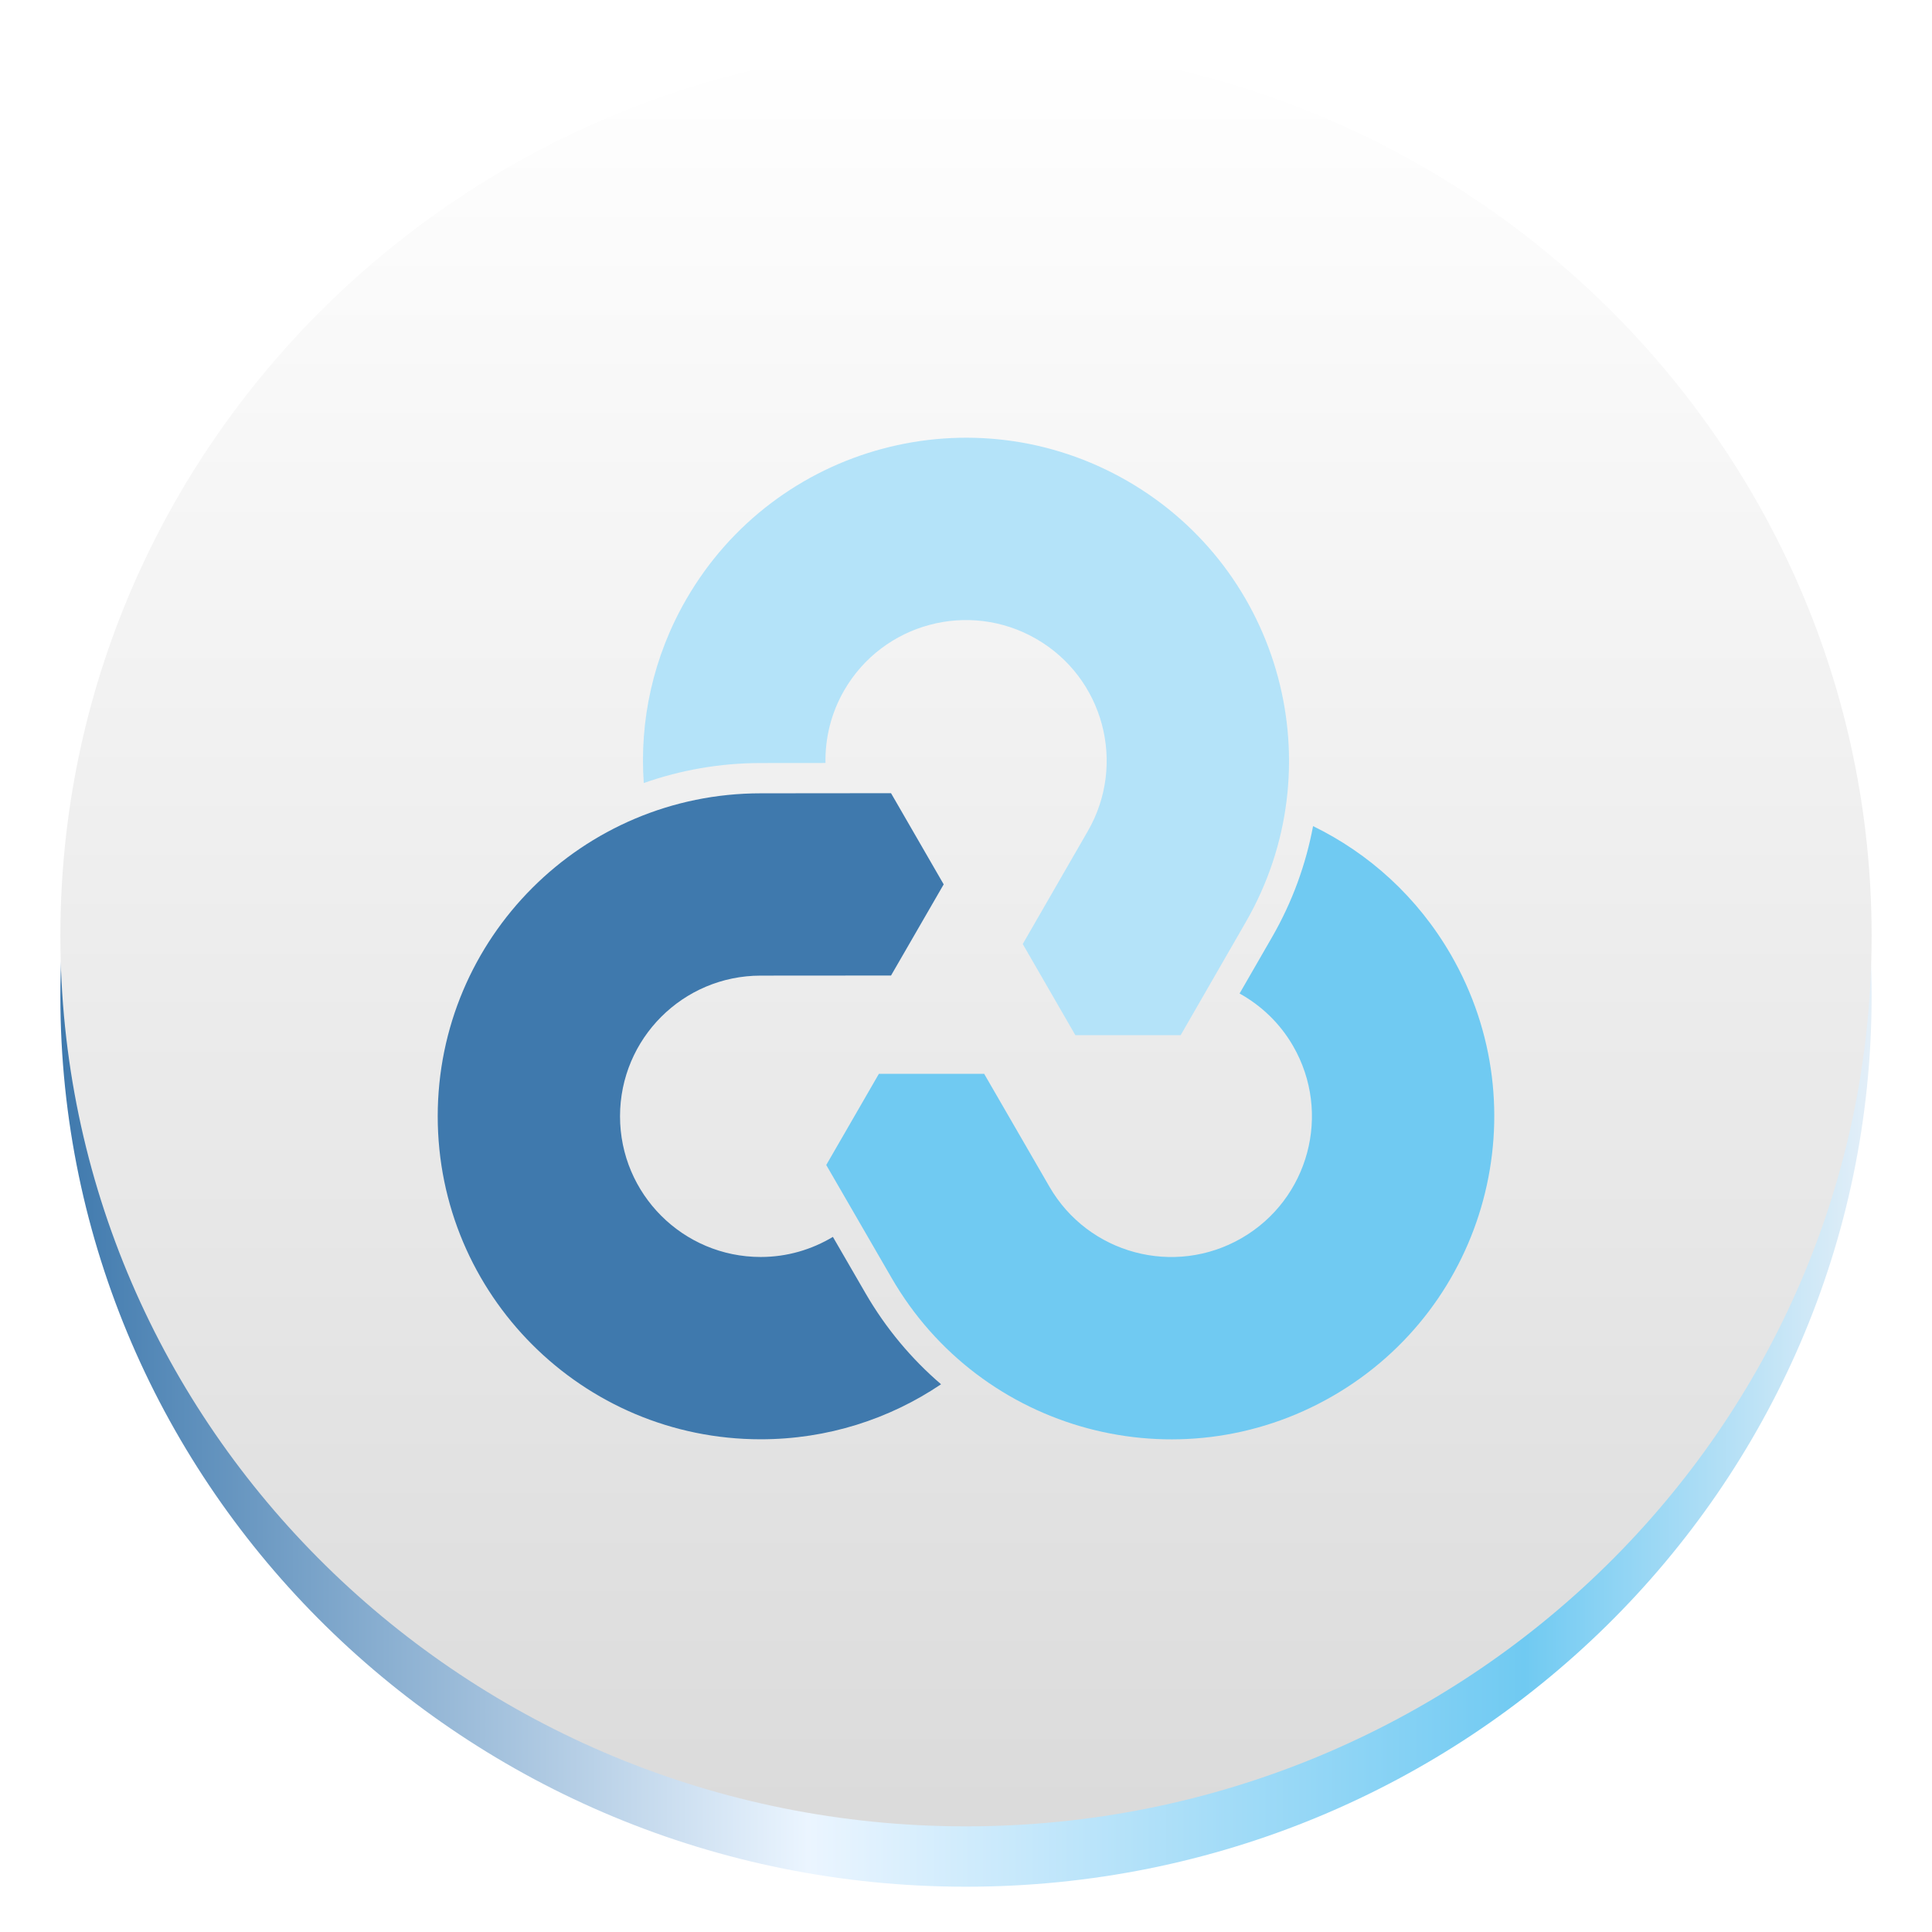
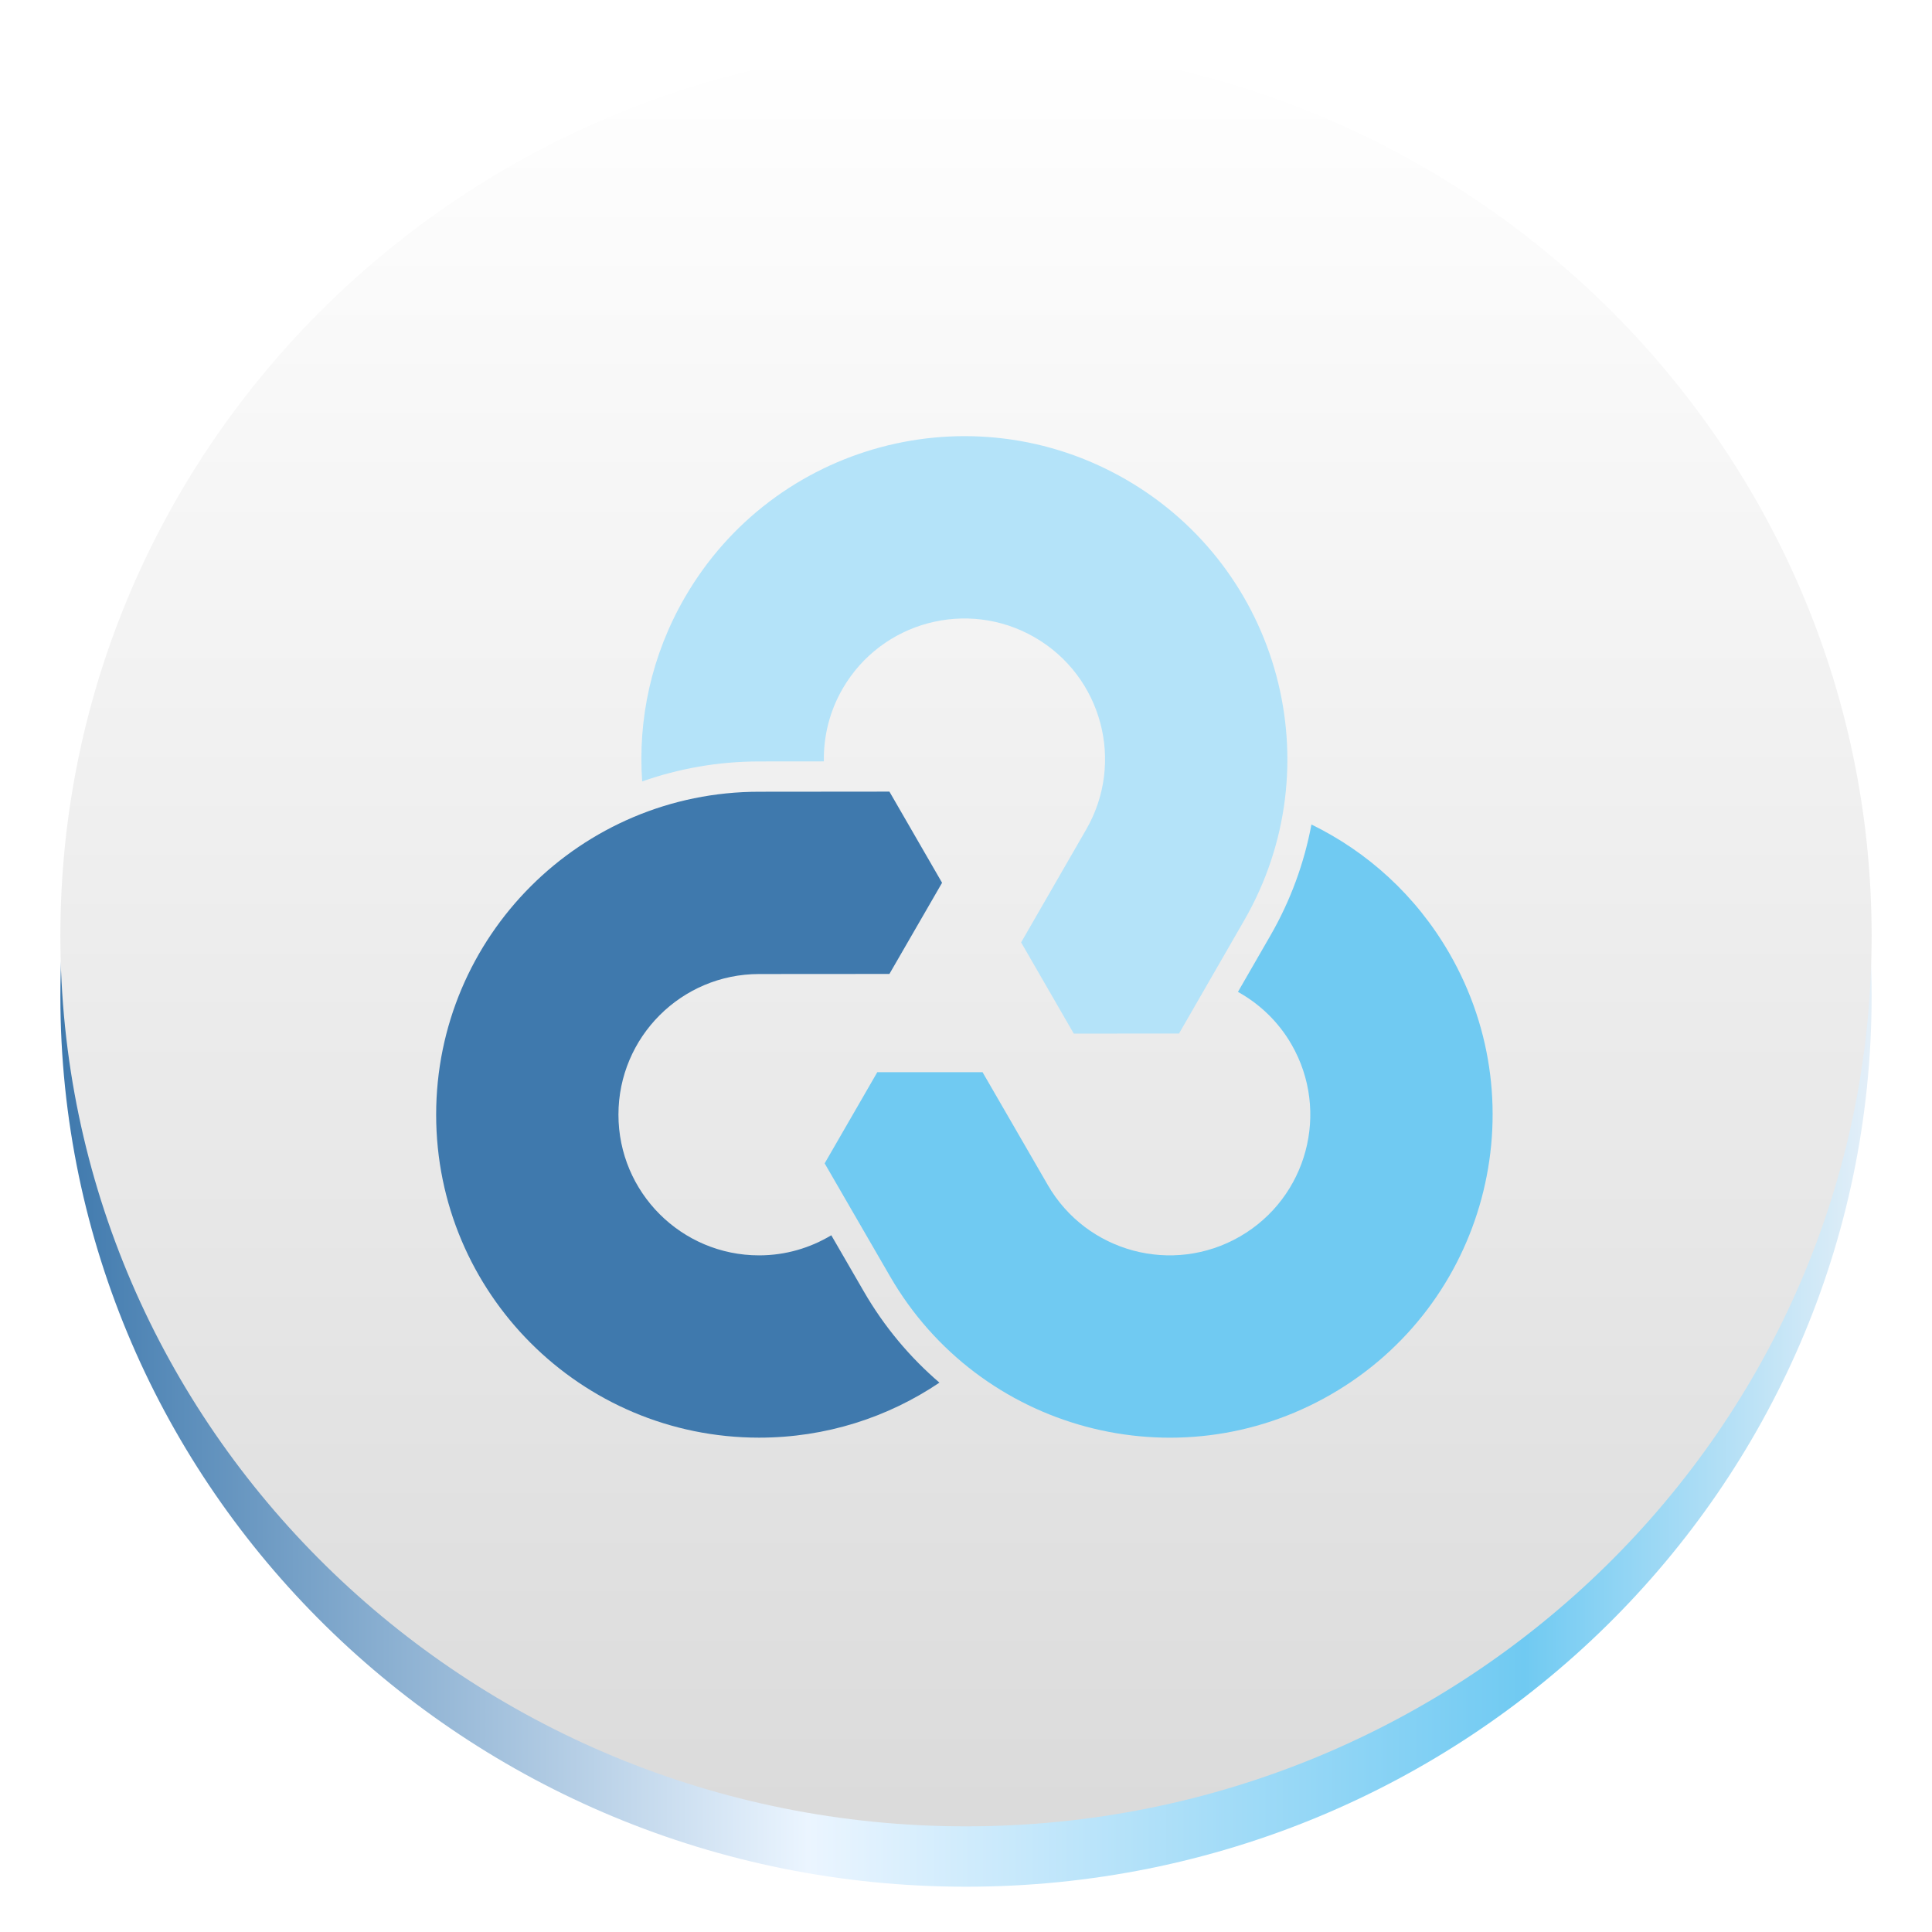
<svg xmlns="http://www.w3.org/2000/svg" width="512" height="512" viewBox="0 0 512 512" fill="none">
-   <path d="M256 500C388.548 500 496 394.339 496 264C496 133.661 388.548 28 256 28C123.452 28 16 133.661 16 264C16 394.339 123.452 500 256 500Z" fill="url(#paint0_linear_157_210)" />
-   <path d="M256 484C388.548 484 496 378.339 496 248C496 117.661 388.548 12 256 12C123.452 12 16 117.661 16 248C16 378.339 123.452 484 256 484Z" fill="url(#paint1_linear_157_210)" />
-   <path d="M384.518 253.041C375.665 237.706 362.782 226.147 347.977 218.931C346.082 229.045 342.498 239.014 337.068 248.421L328.5 263.291C334.207 266.462 339.175 271.129 342.679 277.197C352.973 295.025 346.861 317.829 329.03 328.123C311.202 338.417 288.398 332.309 278.104 314.477L260.814 284.578H232.913L218.963 308.738L236.265 338.634C259.903 379.574 312.25 393.601 353.19 369.962C394.126 346.328 408.153 293.981 384.518 253.041Z" fill="#70CAF2" />
-   <path d="M298.795 127.481C257.854 103.846 205.508 117.873 181.873 158.809C173.016 174.144 169.452 191.081 170.604 207.511C180.308 204.096 190.735 202.214 201.599 202.214L218.756 202.198C218.648 195.672 220.209 189.034 223.708 182.97C234.007 165.138 256.807 159.026 274.638 169.324C292.47 179.619 298.578 202.418 288.284 220.25L271.038 250.174L284.985 274.338L312.886 274.334L330.123 244.402C353.762 203.466 339.735 151.116 298.795 127.481Z" fill="#B4E3F9" />
-   <path d="M229.322 342.641L220.725 327.787C215.126 331.146 208.601 333.113 201.597 333.113C181.005 333.113 164.313 316.421 164.313 295.829C164.313 275.24 181.005 258.549 201.597 258.549L236.132 258.524L250.087 234.364L236.132 210.203L201.593 210.236C154.32 210.236 116 248.559 116 295.829C116 343.102 154.32 381.426 201.593 381.426C219.296 381.426 235.739 376.048 249.388 366.845C241.578 360.147 234.752 352.044 229.322 342.641Z" fill="#3F79AD" />
+   <path d="M256 500C388.548 500 496 394.339 496 264C496 133.661 388.548 28 256 28C123.452 28 16 133.661 16 264C16 394.339 123.452 500 256 500Z" fill="url(#paint0_linear_371_1232)" />
+   <path d="M256 484C388.548 484 496 378.339 496 248C496 117.661 388.548 12 256 12C123.452 12 16 117.661 16 248C16 378.339 123.452 484 256 484Z" fill="url(#paint1_linear_371_1232)" />
+   <path d="M384.082 252.61C375.229 237.277 362.348 225.719 347.544 218.504C345.65 228.617 342.066 238.585 336.636 247.992L328.069 262.86C333.775 266.03 338.743 270.697 342.247 276.765C352.54 294.59 346.428 317.392 328.598 327.686C310.772 337.979 287.971 331.871 277.677 314.041L260.389 284.145H232.491L218.542 308.303L235.842 338.196C259.478 379.132 311.82 393.158 352.757 369.521C393.689 345.889 407.715 293.547 384.082 252.61Z" fill="#70CAF2" />
+   <path d="M298.362 127.065C257.425 103.432 205.083 117.458 181.451 158.39C172.594 173.724 169.03 190.659 170.182 207.088C179.886 203.673 190.311 201.791 201.175 201.791L218.33 201.775C218.222 195.25 219.783 188.612 223.282 182.549C233.58 164.719 256.378 158.607 274.207 168.904C292.037 179.198 298.145 201.995 287.852 219.825L270.608 249.746L284.553 273.908L312.451 273.904L329.687 243.975C353.324 203.043 339.298 150.697 298.362 127.065Z" fill="#B4E3F9" />
+   <path d="M228.897 342.211L220.301 327.359C214.703 330.718 208.178 332.685 201.175 332.685C180.584 332.685 163.894 315.995 163.894 295.404C163.894 274.817 180.584 258.127 201.175 258.127L235.707 258.103L249.66 233.945L235.707 209.787L201.171 209.819C153.902 209.819 115.585 248.139 115.585 295.404C115.585 342.673 153.902 380.993 201.171 380.993C218.872 380.993 235.314 375.616 248.962 366.414C241.153 359.716 234.326 351.614 228.897 342.211Z" fill="#3F79AD" />
  <defs>
-     <linearGradient id="paint0_linear_157_210" x1="16" y1="264" x2="496" y2="264" gradientUnits="userSpaceOnUse">
+     <linearGradient id="paint0_linear_371_1232" x1="16" y1="264" x2="496" y2="264" gradientUnits="userSpaceOnUse">
      <stop stop-color="#3F79AD" />
      <stop offset="0.413" stop-color="#EBF5FF" />
      <stop offset="0.808" stop-color="#70CAF2" />
      <stop offset="1" stop-color="#E4EFF8" />
    </linearGradient>
-     <linearGradient id="paint1_linear_157_210" x1="255.759" y1="11.999" x2="255.759" y2="480.226" gradientUnits="userSpaceOnUse">
+     <linearGradient id="paint1_linear_371_1232" x1="255.759" y1="11.999" x2="255.759" y2="480.226" gradientUnits="userSpaceOnUse">
      <stop stop-color="white" />
      <stop offset="1" stop-color="#DBDBDB" />
    </linearGradient>
  </defs>
</svg>
